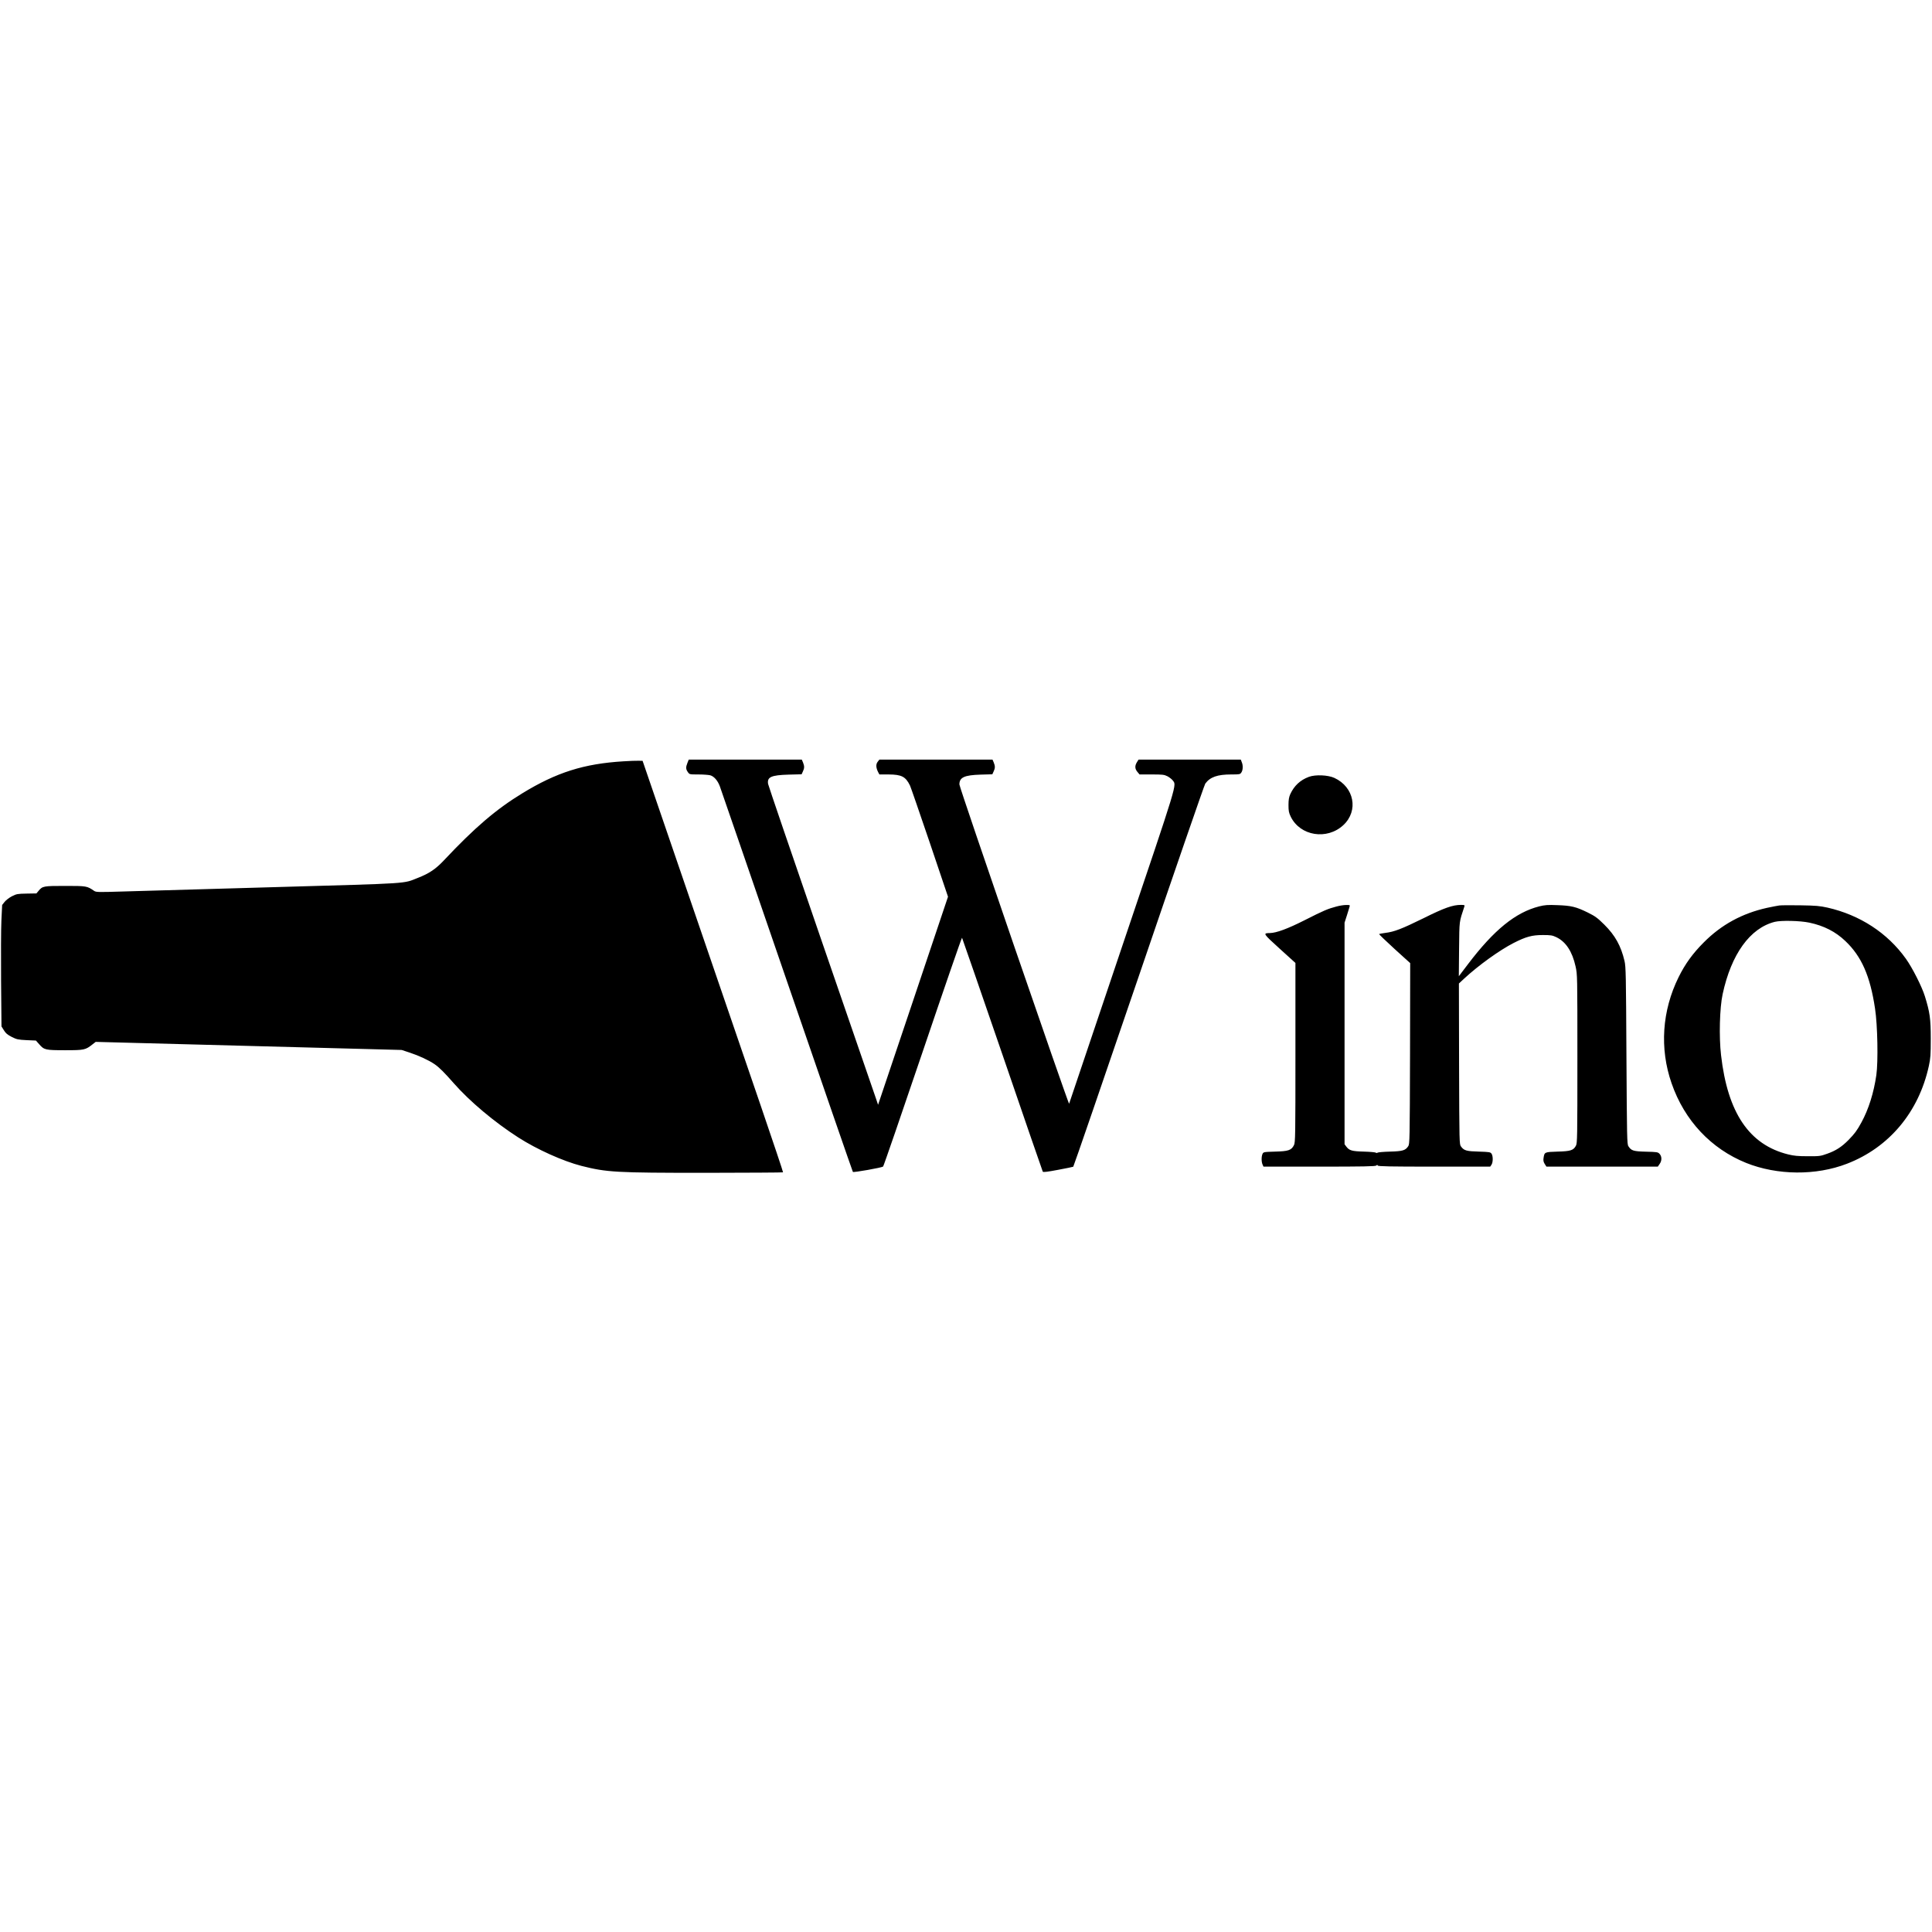
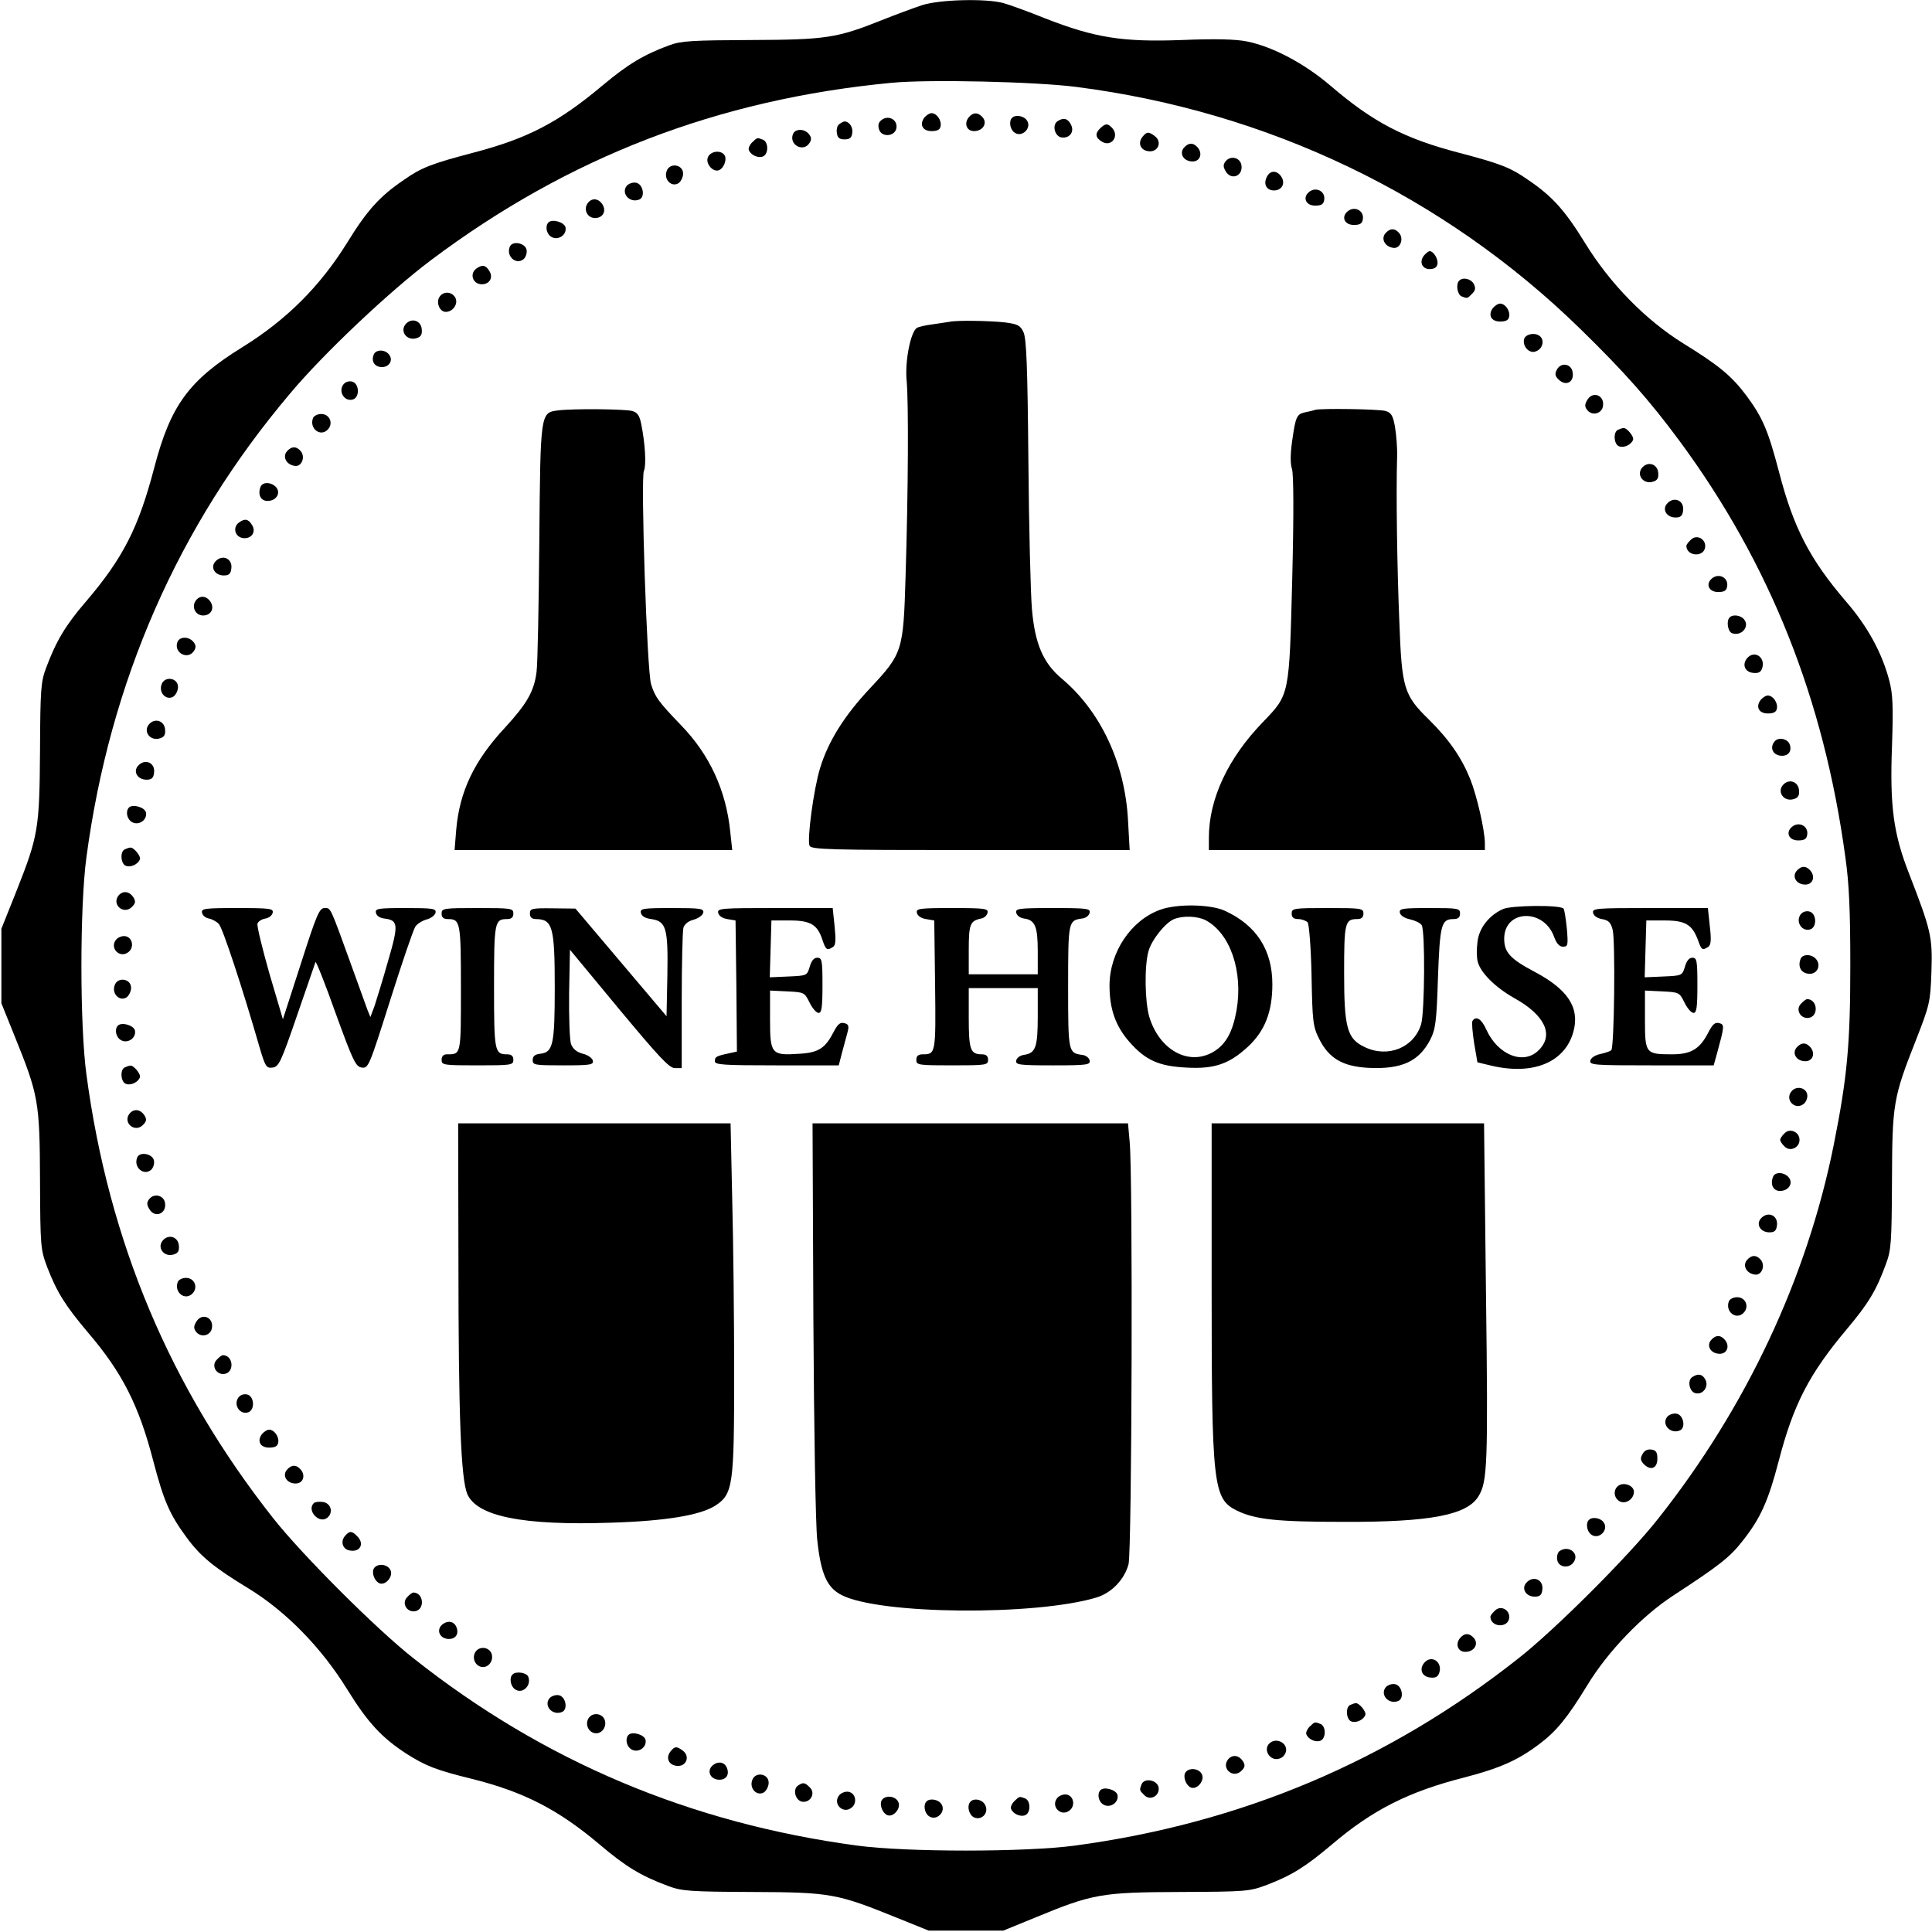
- <svg xmlns="http://www.w3.org/2000/svg" version="1" width="3120" height="3120" viewBox="0 0 2340 2340">
-   <path d="M832.6 924c-2.1 5.3-2 7.6.5 11.1 2 2.9 2.1 2.9 12.7 2.9 5.9 0 12.4.5 14.4 1 4.6 1.3 9 6.3 11.6 13.2 1.1 2.9 37.6 109 81.2 235.8 43.6 126.8 79.6 230.9 80 231.4.9.9 34.8-5.1 36.6-6.5.6-.5 22.2-63.2 48-139.3 25.8-76.2 47.2-138.2 47.6-137.8.3.4 22.3 64 48.9 141.4 26.5 77.4 48.5 141.2 48.9 141.9.6.8 5.2.3 18.4-2.2 9.7-1.8 18-3.5 18.5-3.8.5-.3 36.2-104.3 79.5-231.1 43.2-126.8 79.4-231.6 80.4-232.9 5.9-8 14.7-11.1 31.4-11.1 10.2 0 10.8-.1 12.3-2.4 2-2.9 2.2-8.5.5-12.5l-1.2-3.1H1379l-2 3.2c-2.7 4.4-2.5 8 .6 11.7l2.6 3.1h14.7c13.2 0 15.1.2 19.1 2.2 2.4 1.3 5.2 3.5 6.3 4.9 4.8 6.6 8-3.7-61.1 200.9-35.1 104.2-64.1 190.1-64.3 190.8-.6 1.9-132.9-382.9-132.9-386.7 0-8.5 5.9-11.3 25.7-11.9l14.2-.4 1.5-3.3c2-4.1 2-6.6.2-11l-1.5-3.5h-137l-2.1 2.7c-2.3 3-2.1 7.2.6 12.5l1.5 2.8h11.2c15.7.1 20.6 2.6 25.9 13.5.8 1.6 11.5 32.6 23.8 68.8l22.2 65.8-42.3 126-42.4 126-2.1-6.3c-1.2-3.5-31-90.2-66.4-192.7-35.3-102.5-64.4-187.8-64.7-189.6-1.4-8.4 3.8-10.7 24.9-11.3l15.7-.4 1.5-3.3c2-4.1 2-6.6.2-11l-1.5-3.5H834.2l-1.6 4zM755 922.1c-47.8 2.9-81 13.4-122.5 38.8-31.5 19.2-57.5 41.4-95 81.3-9.8 10.4-17.8 15.8-31.2 21-18.8 7.3-5.2 6.5-174.3 11.3-84.4 2.4-167.4 4.8-184.5 5.3-28.8.9-31.2.8-33.5-.8-8.6-5.9-9.1-6-35-6-26.4 0-27.5.2-32.3 6l-2.6 3.1-11.8.2c-10.9.2-12.3.4-17.8 3.2-3.3 1.7-7.2 4.7-8.9 6.8l-3 3.8-.9 18.7c-.5 10.3-.6 43.4-.4 73.5l.5 54.9 2.9 4.6c2.2 3.7 4.3 5.4 9.5 8.1 6 3 7.6 3.4 17.9 3.9l11.4.5 4 4.5c6 6.9 7.5 7.2 31.5 7.2 23.2 0 24.4-.3 33.2-7.2l3.7-2.9 185.3 4.9 185.3 4.9 10 3.3c10.7 3.5 23 9.2 29.8 13.9 5.5 3.7 12.1 10.3 23.2 23 19.3 22 49.3 47.2 78.3 65.8 22.6 14.5 54.2 28.7 76.4 34.4 30.8 7.8 41.3 8.4 150.5 8.4 51.3-.1 93.4-.3 93.7-.6.3-.2-11.9-36.4-26.9-80.4-15.1-44-53.5-156.1-85.3-249l-57.9-169-4.9-.1c-2.7-.1-11 .2-18.4.7zM1585.3 940.9c-10.5 3.9-17.9 10.8-22.6 21.1-1.5 3.4-2.1 6.6-2.1 13 0 7.2.4 9.3 2.7 14.1 11.4 23.5 44 28.7 63.8 10.2 18.6-17.4 13.1-46-10.9-57.1-7.8-3.6-23-4.2-30.9-1.3zM1618.5 1098c-10.2 2.7-15.3 4.8-38.3 16.5-20.6 10.4-34.1 15.4-42.1 15.6-8.7.1-8.6.4 11.8 18.9l19.1 17.3v108.6c0 101.4-.1 108.8-1.8 112.1-3.1 6.2-6.8 7.4-22.8 7.8-13.9.4-14.2.5-15.3 2.9-1.4 3.1-1.4 9.5.1 12.8l1.1 2.5h67.7c52.7 0 67.9-.3 68.9-1.3 1.1-1 1.4-1 1.8 0 .4 1 14.9 1.3 68.3 1.3h67.9l1.5-2.2c2-2.8 2.1-10.7.1-13.5-1.4-1.9-2.6-2.1-15.2-2.5-15-.4-18.1-1.2-21.7-6.1-2.1-2.8-2.1-3.2-2.4-100.2l-.2-97.3 6.2-5.8c17.6-16.3 43.1-34.6 60.1-43.3 14.9-7.6 22.3-9.6 35.2-9.6 9.8 0 11.6.3 16.5 2.6 11.5 5.5 19.3 17.3 23.3 35.4 2.2 10 2.2 10.3 2.2 112 0 95.6-.1 102.2-1.8 105.2-3 5.6-6.5 6.7-22.3 7.1-15.7.5-15.8.5-16.9 7.9-.4 2.8-.1 4.6 1.4 7l2.1 3.3h134.9l2.2-3.2c2.9-4 2.8-9.2-.1-12.3-2-2.1-3-2.3-16.4-2.6-15.4-.4-17.8-1.2-21.3-6.6-1.7-2.5-1.8-9.7-2.4-109.8-.5-97.4-.7-107.7-2.3-114.5-4.3-18.3-11.3-31-24.5-44.1-8.4-8.3-10.9-10.1-20.1-14.7-14.1-6.9-19.8-8.3-36.6-8.9-12-.5-15.2-.2-22.2 1.5-28.6 7.3-54.6 28.3-86.3 70.1l-11 14.5.3-32.9c.4-35.9 0-31.9 6.5-51.8.5-1.5-.1-1.7-4.4-1.7-9.8 0-20 3.6-45.1 16.1-26.5 13-35.5 16.5-46.3 17.8-3.9.5-7.3 1.2-7.6 1.4-.2.3 8.1 8.3 18.6 17.9l19.1 17.3-.2 109.5c-.3 105.7-.4 109.6-2.2 112.3-3.4 5.1-6.8 6.1-22.1 6.5-7.7.2-14.5.8-15.1 1.3-.6.5-1.4.5-2 0-.5-.5-7-1.1-14.4-1.3-14.7-.4-17.8-1.3-21.4-6.1l-2.1-2.8v-268.4l2.9-9c1.5-5 3.1-9.8 3.3-10.8.5-1.5-.2-1.7-4.3-1.6-2.7 0-8 .8-11.9 1.9zM2155 1096.7c-1.9.2-8.7 1.6-15 2.9-30 6.7-55.2 20.4-76.5 41.9-13.3 13.3-22.5 26-30.4 42-20.1 40.6-23.2 86.4-8.5 128.6 15.6 45 47.7 79.2 90.3 96.4 37.7 15.1 84.6 15.5 122.1 1 51.1-19.7 87-62.6 99.2-118.5 2-9.2 2.3-13.3 2.3-33 0-24.2-1.1-31.9-7.1-51.3-3.6-11.7-15.2-34.6-23.1-45.6-22.3-31.2-55.7-52.9-94.8-61.8-9.6-2.1-13.9-2.5-33-2.8-12.1-.2-23.6-.1-25.5.2zm36.5 20.8c17.5 3.7 31.7 10.9 43.6 22.3 19.5 18.5 30 42.2 35.9 81.7 3.1 20.1 3.9 64.3 1.6 80.5-3.1 21.6-9.4 41.6-18.1 57.5-5.5 10-8 13.4-15.7 21.3-8.2 8.3-15.3 12.9-25.8 16.6-8.1 2.9-9.3 3.1-23.5 3-11.9 0-16.8-.5-23.7-2.2-47.2-11.7-73.3-50.3-81.3-120.2-2.6-22.1-1.7-57.1 1.9-73.8 10.4-48.4 33.1-80.1 63.2-87.7 7.7-1.9 30.7-1.4 41.9 1z" />
+ <svg xmlns="http://www.w3.org/2000/svg" version="1.0" width="700pt" height="700pt" viewBox="0 0 700 700" preserveAspectRatio="xMidYMid meet">
+   <g transform="translate(0,700) scale(0.1,-0.1)" fill="#000000" stroke="none">
+     <path d="M3340 6981 c-30 -10 -95 -34 -145 -54 -163 -65 -202 -71 -475 -72 -211 -1 -252 -3 -295 -19 -92 -34 -149 -68 -240 -144 -163 -137 -274 -194 -473 -246 -148 -39 -185 -53 -249 -98 -87 -59 -133 -110 -205 -227 -98 -158 -220 -280 -380 -379 -194 -120 -260 -211 -319 -436 -57 -218 -113 -328 -248 -486 -75 -87 -108 -144 -144 -240 -19 -50 -21 -79 -22 -300 -2 -283 -6 -308 -86 -510 l-54 -135 0 -135 0 -135 48 -119 c86 -213 91 -236 92 -521 1 -242 2 -252 26 -316 35 -91 66 -140 147 -236 125 -146 185 -265 237 -465 38 -145 59 -194 120 -277 51 -70 100 -110 225 -186 136 -83 265 -215 358 -366 75 -121 125 -175 216 -234 68 -43 105 -58 235 -90 189 -47 315 -112 466 -240 92 -78 148 -112 245 -148 50 -19 80 -21 305 -22 285 -1 308 -6 521 -92 l119 -48 135 0 135 0 115 47 c208 86 240 92 525 93 242 1 252 2 316 26 91 35 140 66 237 148 146 124 277 190 478 241 127 33 193 62 270 120 63 47 103 96 175 214 74 122 199 252 313 326 164 107 204 138 249 196 66 83 94 146 132 292 53 203 109 313 247 477 78 93 106 139 141 235 19 50 21 78 22 300 1 281 4 302 87 512 50 128 52 137 56 248 4 126 -1 148 -82 357 -56 143 -69 244 -61 458 5 148 3 191 -10 240 -26 99 -78 195 -156 285 -133 155 -191 269 -243 469 -40 152 -59 197 -118 277 -54 72 -100 110 -228 189 -137 85 -266 216 -358 366 -72 117 -118 168 -205 227 -64 45 -101 59 -249 98 -200 52 -313 111 -468 244 -94 80 -208 141 -303 160 -40 8 -114 10 -235 5 -214 -8 -315 8 -494 78 -62 25 -131 50 -153 56 -63 17 -231 13 -295 -8z m560 -296 c695 -89 1331 -394 1824 -875 161 -157 253 -261 363 -410 326 -443 521 -932 599 -1505 14 -98 18 -196 18 -395 0 -283 -11 -403 -60 -648 -97 -483 -317 -951 -635 -1353 -105 -134 -374 -403 -508 -508 -471 -372 -1004 -597 -1607 -678 -180 -24 -608 -24 -788 0 -604 81 -1136 305 -1607 678 -134 105 -403 374 -509 508 -373 473 -596 1001 -677 1609 -24 177 -24 607 0 785 85 637 332 1201 737 1680 121 145 363 373 511 484 498 374 1040 583 1669 643 136 13 523 4 670 -15z" />
+     <path d="M3350 6575 c-20 -25 -8 -50 25 -50 21 0 31 5 33 18 4 21 -14 47 -33 47 -7 0 -18 -7 -25 -15z" />
+     <path d="M3510 6575 c-18 -22 -8 -50 19 -50 32 0 49 28 32 49 -17 20 -35 20 -51 1z" />
+     <path d="M3195 6566 c-12 -9 -15 -19 -10 -35 9 -30 59 -26 63 6 4 29 -28 47 -53 29z" />
+     <path d="M3667 6573 c-12 -11 -8 -40 7 -52 28 -23 68 17 45 45 -12 15 -41 19 -52 7z" />
+     <path d="M3832 6561 c-21 -13 -11 -55 14 -59 30 -4 48 21 34 47 -11 22 -27 26 -48 12z" />
+     <path d="M3042 6551 c-8 -4 -12 -19 -10 -32 2 -18 9 -24 28 -24 19 0 26 6 28 24 3 20 -11 41 -28 41 -3 0 -11 -4 -18 -9z" />
+     <path d="M3985 6534 c-18 -18 -16 -33 7 -47 35 -22 66 21 36 51 -16 16 -23 15 -43 -4z" />
+     <path d="M2873 6514 c-15 -39 38 -67 60 -32 8 12 7 21 -2 32 -17 21 -50 20 -58 0z" />
+     <path d="M4140 6505 c-19 -23 -8 -50 22 -53 34 -4 50 34 22 55 -23 17 -29 16 -44 -2z" />
+     <path d="M2725 6484 c-9 -9 -14 -21 -12 -27 6 -18 33 -31 51 -24 21 8 21 53 0 61 -21 8 -20 8 -39 -10z" />
+     <path d="M4289 6464 c-17 -21 0 -49 32 -49 27 0 37 28 19 50 -16 19 -34 19 -51 -1z" />
+     <path d="M2564 6428 c-7 -22 19 -52 40 -45 17 6 29 34 23 51 -10 24 -54 21 -63 -6z" />
+     <path d="M4441 6416 c-9 -11 -10 -20 -1 -35 19 -36 64 -20 58 20 -4 28 -39 37 -57 15z" />
+     <path d="M2415 6379 c-10 -30 18 -58 43 -43 9 6 17 22 17 35 0 34 -50 41 -60 8z" />
+     <path d="M4591 6361 c-15 -27 -3 -51 25 -51 28 0 42 25 27 49 -15 24 -40 25 -52 2z" />
+     <path d="M2271 6327 c-22 -27 10 -64 45 -50 23 9 14 57 -12 61 -11 2 -26 -3 -33 -11z" />
+     <path d="M4745 6306 c-27 -20 -15 -51 20 -51 23 0 31 5 33 22 4 29 -28 47 -53 29z" />
+     <path d="M2131 6266 c-19 -23 -4 -56 25 -56 28 0 42 25 27 49 -14 22 -37 25 -52 7z" />
+     <path d="M4885 6236 c-27 -20 -15 -51 20 -51 23 0 31 5 33 22 4 29 -28 47 -53 29z" />
+     <path d="M1987 6194 c-13 -14 -7 -43 12 -53 24 -13 55 8 50 35 -4 19 -48 32 -62 18z" />
+     <path d="M5019 6154 c-16 -20 -1 -48 29 -52 25 -4 39 32 22 53 -16 19 -34 19 -51 -1z" />
+     <path d="M1847 6106 c-14 -35 23 -67 50 -45 8 7 13 22 11 33 -4 26 -52 35 -61 12z" />
+     <path d="M5160 6075 c-19 -23 -8 -50 20 -50 16 0 26 6 28 18 4 18 -14 47 -28 47 -4 0 -13 -7 -20 -15z" />
+     <path d="M1726 6027 c-26 -19 -13 -57 20 -57 28 0 42 25 27 48 -13 22 -26 24 -47 9z" />
+     <path d="M5287 5983 c-13 -12 -7 -51 9 -57 21 -8 20 -8 38 10 12 12 13 20 6 35 -10 19 -40 26 -53 12z" />
+     <path d="M1591 5922 c-11 -21 3 -52 24 -52 26 0 46 29 35 51 -13 24 -46 25 -59 1z" />
+     <path d="M5410 5885 c-20 -25 -8 -50 25 -50 21 0 31 5 33 18 4 21 -14 47 -33 47 -7 0 -18 -7 -25 -15z" />
+     <path d="M1472 5828 c-26 -26 1 -65 38 -53 16 5 20 14 18 33 -3 30 -35 41 -56 20z" />
+     <path d="M3440 5834 c-8 -1 -35 -5 -60 -9 -25 -3 -51 -9 -58 -13 -23 -15 -44 -122 -37 -192 7 -76 6 -391 -4 -710 -8 -270 -11 -278 -129 -404 -92 -98 -151 -191 -181 -290 -23 -76 -47 -255 -38 -280 6 -14 68 -16 583 -16 l577 0 -6 108 c-11 208 -100 396 -241 514 -66 56 -96 124 -107 250 -5 57 -11 299 -13 540 -3 340 -7 443 -18 465 -11 24 -21 29 -68 35 -57 6 -174 8 -200 2z" />
+     <path d="M5523 5774 c-8 -22 10 -49 32 -49 10 0 22 7 28 16 15 24 1 49 -28 49 -15 0 -28 -7 -32 -16z" />
+     <path d="M1354 5715 c-10 -25 4 -45 30 -45 27 0 42 26 25 46 -15 19 -48 18 -55 -1z" />
+     <path d="M5641 5661 c-8 -15 -7 -23 5 -35 26 -27 58 -12 52 25 -4 31 -42 38 -57 10z" />
+     <path d="M1241 5602 c-13 -25 8 -56 35 -50 29 5 27 62 -3 66 -13 2 -26 -4 -32 -16z" />
+     <path d="M5750 5549 c-9 -15 -8 -24 1 -35 18 -22 53 -13 57 15 6 40 -39 56 -58 20z" />
+     <path d="M2022 5513 c-64 -8 -64 -6 -68 -475 -2 -233 -6 -445 -10 -473 -9 -70 -35 -115 -114 -201 -112 -120 -165 -232 -177 -370 l-6 -74 503 0 503 0 -7 65 c-15 151 -75 281 -179 388 -80 83 -94 102 -108 148 -15 47 -38 749 -26 773 9 19 5 98 -10 171 -6 30 -14 41 -33 46 -26 7 -213 9 -268 2z" />
+     <path d="M4765 5515 c-5 -2 -22 -6 -37 -9 -30 -7 -34 -15 -47 -109 -6 -44 -6 -78 0 -96 6 -18 7 -160 1 -397 -11 -426 -9 -419 -106 -520 -127 -131 -196 -279 -196 -419 l0 -45 500 0 500 0 0 24 c0 47 -29 173 -53 233 -32 79 -77 144 -150 216 -91 89 -98 113 -107 356 -8 194 -12 461 -8 596 1 33 -3 82 -8 110 -7 40 -14 50 -34 56 -25 7 -236 10 -255 4z" />
+     <path d="M1134 5485 c-14 -37 26 -69 53 -42 22 22 8 57 -23 57 -14 0 -27 -7 -30 -15z" />
+     <path d="M5863 5443 c-19 -7 -16 -53 3 -60 18 -7 45 6 51 24 4 11 -23 44 -35 42 -4 0 -13 -3 -19 -6z" />
+     <path d="M1039 5364 c-16 -20 -1 -48 29 -52 25 -4 39 32 22 53 -16 19 -34 19 -51 -1z" />
+     <path d="M5952 5308 c-26 -26 1 -65 38 -53 16 5 20 14 18 33 -3 30 -35 41 -56 20z" />
+     <path d="M944 5236 c-11 -28 1 -51 25 -51 32 0 49 28 32 49 -17 20 -50 21 -57 2z" />
+     <path d="M6039 5174 c-17 -21 0 -49 32 -49 18 0 25 6 27 24 6 38 -34 55 -59 25z" />
+     <path d="M866 5107 c-26 -19 -13 -57 20 -57 28 0 42 25 27 48 -13 22 -26 24 -47 9z" />
+     <path d="M6126 5044 c-9 -8 -16 -18 -16 -22 1 -38 63 -42 68 -5 4 30 -31 49 -52 27z" />
+     <path d="M779 4964 c-17 -21 0 -49 32 -49 18 0 25 6 27 24 6 38 -34 55 -59 25z" />
+     <path d="M6205 4906 c-27 -20 -15 -51 20 -51 23 0 31 5 33 22 4 29 -28 47 -53 29z" />
+     <path d="M711 4826 c-19 -23 -4 -56 25 -56 28 0 42 25 27 49 -14 22 -37 25 -52 7z" />
+     <path d="M6267 4763 c-13 -12 -7 -51 8 -57 34 -13 66 24 44 50 -12 15 -41 19 -52 7z" />
+     <path d="M643 4674 c-15 -39 38 -67 60 -32 8 12 7 21 -2 32 -17 21 -50 20 -58 0z" />
+     <path d="M6330 4615 c-19 -23 -8 -50 22 -53 19 -2 28 2 33 18 12 39 -29 66 -55 35z" />
+     <path d="M585 4519 c-10 -30 18 -58 43 -43 9 6 17 22 17 35 0 34 -50 41 -60 8z" />
+     <path d="M6380 4465 c-20 -25 -8 -50 25 -50 21 0 31 5 33 18 4 21 -14 47 -33 47 -7 0 -18 -7 -25 -15z" />
+     <path d="M542 4378 c-26 -26 1 -65 38 -53 16 5 20 14 18 33 -3 30 -35 41 -56 20z" />
+     <path d="M6430 4314 c-19 -22 -7 -49 21 -52 28 -3 43 16 33 42 -8 20 -41 26 -54 10z" />
+     <path d="M499 4224 c-17 -21 0 -49 32 -49 18 0 25 6 27 24 6 38 -34 55 -59 25z" />
+     <path d="M6462 4158 c-26 -26 1 -65 38 -53 16 5 20 14 18 33 -3 30 -35 41 -56 20z" />
+     <path d="M467 4074 c-13 -14 -7 -43 12 -53 24 -13 55 8 50 35 -4 19 -48 32 -62 18z" />
+     <path d="M6495 4006 c-27 -20 -15 -51 20 -51 23 0 31 5 33 22 4 29 -28 47 -53 29z" />
+     <path d="M453 3923 c-19 -7 -16 -53 3 -60 18 -7 45 6 51 24 4 11 -23 44 -35 42 -4 0 -13 -3 -19 -6z" />
+     <path d="M6509 3844 c-17 -21 0 -49 32 -49 27 0 37 28 19 50 -16 19 -34 19 -51 -1z" />
+     <path d="M430 3756 c-27 -33 18 -72 48 -42 13 13 14 20 6 34 -15 23 -38 26 -54 8z" />
+     <path d="M4204 3704 c-106 -38 -184 -154 -184 -275 0 -85 22 -147 72 -204 58 -66 106 -88 206 -93 102 -6 156 13 224 76 61 57 88 126 88 226 0 124 -58 214 -172 266 -52 24 -173 26 -234 4z m164 -38 c89 -47 137 -185 112 -328 -14 -77 -38 -121 -82 -148 -89 -54 -197 4 -234 126 -16 55 -18 183 -3 237 11 41 61 104 93 117 33 13 84 11 114 -4z" />
+     <path d="M5445 3706 c-51 -23 -87 -70 -92 -120 -3 -24 -3 -56 1 -70 10 -40 63 -93 132 -132 112 -62 145 -134 89 -189 -54 -55 -148 -18 -190 75 -17 38 -37 51 -50 31 -3 -6 0 -41 6 -80 l12 -70 50 -12 c152 -36 268 12 298 124 23 86 -20 152 -141 216 -89 47 -110 71 -110 120 0 106 144 111 181 6 9 -24 19 -35 32 -35 18 0 19 5 14 66 -4 37 -9 69 -12 72 -13 14 -191 12 -220 -2z" />
+     <path d="M732 3693 c2 -10 13 -19 25 -21 11 -2 28 -11 36 -20 14 -15 84 -227 147 -445 21 -72 25 -78 48 -75 22 3 30 19 88 188 35 102 65 189 67 194 2 5 35 -78 73 -185 64 -176 73 -194 95 -197 24 -3 27 5 103 245 43 136 84 256 91 266 7 10 26 22 42 26 15 4 29 15 31 24 3 15 -9 17 -108 17 -101 0 -111 -2 -108 -17 2 -11 14 -19 30 -21 51 -6 53 -21 14 -154 -19 -68 -42 -141 -49 -163 l-15 -40 -11 27 c-5 15 -31 85 -56 155 -80 221 -76 213 -99 213 -19 0 -29 -24 -86 -202 l-65 -201 -49 166 c-26 92 -46 173 -43 181 3 8 16 16 29 18 12 2 24 11 26 21 3 15 -8 17 -128 17 -120 0 -131 -2 -128 -17z" />
+     <path d="M1600 3690 c0 -14 7 -20 23 -20 45 0 47 -11 47 -251 0 -243 1 -239 -51 -239 -12 0 -19 -7 -19 -20 0 -19 7 -20 130 -20 123 0 130 1 130 20 0 14 -7 20 -23 20 -45 0 -47 11 -47 245 0 234 2 245 47 245 16 0 23 6 23 20 0 19 -7 20 -130 20 -123 0 -130 -1 -130 -20z" />
+     <path d="M1920 3690 c0 -14 7 -20 23 -20 59 -1 67 -29 67 -247 0 -208 -6 -236 -53 -241 -19 -2 -27 -9 -27 -23 0 -18 8 -19 111 -19 98 0 110 2 107 17 -2 9 -18 21 -36 25 -22 6 -36 17 -43 35 -5 14 -8 97 -7 184 l3 158 178 -215 c144 -173 182 -214 202 -214 l25 0 0 243 c0 133 3 252 6 265 4 14 18 25 38 30 17 5 32 16 34 25 3 15 -9 17 -113 17 -106 0 -116 -2 -113 -17 2 -12 15 -20 38 -23 54 -8 61 -33 58 -205 l-3 -147 -165 195 -165 195 -82 1 c-77 1 -83 -1 -83 -19z" />
+     <path d="M2602 3693 c2 -11 15 -20 33 -23 l30 -5 3 -237 2 -238 -27 -6 c-48 -10 -53 -13 -53 -29 0 -13 30 -15 225 -15 l224 0 11 43 c6 23 15 56 20 74 7 26 5 32 -11 36 -15 4 -24 -4 -38 -31 -31 -60 -55 -76 -125 -80 -101 -7 -106 -1 -106 124 l0 105 63 -3 c61 -3 62 -4 80 -40 10 -21 25 -38 33 -38 11 0 14 20 14 100 0 91 -2 100 -19 100 -12 0 -21 -11 -27 -32 -10 -33 -10 -33 -77 -36 l-68 -3 3 103 3 103 66 0 c76 0 101 -15 119 -71 12 -36 17 -39 38 -25 10 6 11 25 6 74 l-7 67 -209 0 c-194 0 -209 -1 -206 -17z" />
+     <path d="M3322 3693 c2 -11 15 -20 33 -23 l30 -5 3 -234 c3 -249 2 -251 -45 -251 -16 0 -23 -6 -23 -20 0 -19 7 -20 130 -20 123 0 130 1 130 20 0 14 -7 20 -23 20 -41 0 -47 17 -47 132 l0 108 125 0 125 0 0 -103 c0 -112 -8 -133 -50 -139 -14 -2 -26 -11 -28 -20 -3 -16 8 -18 133 -18 125 0 136 2 133 18 -2 9 -14 19 -28 20 -49 7 -50 10 -50 247 0 237 1 240 50 247 14 1 26 11 28 21 3 15 -8 17 -133 17 -125 0 -136 -2 -133 -17 2 -10 14 -19 28 -21 40 -5 50 -28 50 -119 l0 -83 -125 0 -125 0 0 89 c0 92 5 105 45 113 11 2 21 11 23 21 3 15 -9 17 -128 17 -120 0 -131 -2 -128 -17z" />
+     <path d="M4680 3690 c0 -14 7 -20 24 -20 13 0 28 -6 34 -12 5 -8 12 -92 14 -193 3 -164 5 -184 27 -228 35 -71 85 -101 179 -106 120 -6 183 23 224 102 19 37 23 64 28 224 7 193 12 213 56 213 17 0 24 6 24 20 0 19 -7 20 -111 20 -99 0 -110 -2 -107 -17 2 -10 17 -20 37 -24 18 -4 37 -13 42 -21 13 -20 11 -315 -2 -359 -26 -85 -120 -123 -204 -83 -64 30 -75 69 -75 269 0 181 3 195 47 195 16 0 23 6 23 20 0 19 -7 20 -130 20 -123 0 -130 -1 -130 -20z" />
+     <path d="M5772 3693 c2 -11 15 -20 32 -23 24 -4 32 -12 39 -39 10 -39 6 -426 -5 -436 -4 -4 -22 -10 -40 -14 -19 -4 -34 -14 -36 -24 -3 -16 15 -17 222 -17 l225 0 12 43 c27 99 28 105 8 110 -15 4 -24 -4 -39 -33 -31 -61 -63 -80 -132 -80 -96 0 -98 3 -98 126 l0 105 63 -3 c61 -3 62 -4 80 -40 10 -21 25 -38 33 -38 11 0 14 20 14 100 0 89 -2 100 -18 100 -12 0 -21 -11 -27 -32 -10 -33 -11 -33 -78 -36 l-68 -3 3 103 3 103 66 0 c76 0 100 -15 121 -71 13 -37 16 -38 37 -25 10 7 12 24 6 75 l-7 66 -210 0 c-194 0 -209 -1 -206 -17z" />
+     <path d="M6521 3682 c-13 -25 8 -56 35 -50 29 5 27 62 -3 66 -13 2 -26 -4 -32 -16z" />
+     <path d="M421 3596 c-26 -31 14 -71 45 -45 21 17 14 53 -12 57 -11 2 -26 -4 -33 -12z" />
+     <path d="M6524 3526 c-11 -28 1 -51 28 -54 31 -4 48 29 28 53 -16 19 -49 19 -56 1z" />
+     <path d="M415 3429 c-10 -30 18 -58 43 -43 9 6 17 22 17 35 0 34 -50 41 -60 8z" />
+     <path d="M6526 3364 c-22 -21 -3 -56 27 -52 37 5 33 67 -5 68 -4 0 -14 -7 -22 -16z" />
+     <path d="M427 3284 c-13 -14 -7 -43 12 -53 24 -13 55 8 50 35 -4 19 -48 32 -62 18z" />
+     <path d="M6509 3204 c-17 -21 0 -49 32 -49 27 0 37 28 19 50 -16 19 -34 19 -51 -1z" />
+     <path d="M453 3133 c-19 -7 -16 -53 3 -60 18 -7 45 6 51 24 4 11 -23 44 -35 42 -4 0 -13 -3 -19 -6z" />
+     <path d="M6491 3046 c-26 -31 14 -71 45 -45 8 7 14 22 12 33 -4 26 -40 33 -57 12z" />
+     <path d="M470 2966 c-27 -33 18 -72 48 -42 13 13 14 20 6 34 -15 23 -38 26 -54 8z" />
+     <path d="M1661 2438 c0 -571 9 -795 32 -851 35 -81 201 -115 521 -104 197 6 324 27 378 62 64 42 68 73 68 479 0 193 -3 476 -7 629 l-6 277 -494 0 -493 0 1 -492z" />
+     <path d="M2947 2223 c2 -390 8 -750 14 -802 13 -123 35 -173 88 -200 137 -71 701 -76 924 -9 55 17 101 65 116 121 12 50 16 1403 4 1530 l-6 67 -572 0 -571 0 3 -707z" />
+     <path d="M4390 2346 c0 -729 5 -776 91 -819 68 -33 148 -41 389 -41 314 -1 446 25 487 93 32 52 35 114 27 734 l-7 617 -493 0 -494 0 0 -584z" />
+     <path d="M6466 2894 c-9 -8 -16 -19 -16 -24 0 -5 7 -16 16 -24 19 -20 54 -5 54 24 0 29 -35 44 -54 24z" />
+     <path d="M497 2806 c-14 -35 23 -67 50 -45 8 7 13 22 11 33 -4 26 -52 35 -61 12z" />
+     <path d="M6424 2736 c-11 -28 1 -51 25 -51 32 0 49 28 32 49 -17 20 -50 21 -57 2z" />
+     <path d="M541 2656 c-9 -11 -10 -20 -1 -35 19 -36 64 -20 58 20 -4 28 -39 37 -57 15z" />
+     <path d="M6379 2584 c-17 -21 0 -49 32 -49 18 0 25 6 27 24 6 38 -34 55 -59 25z" />
+     <path d="M592 2508 c-26 -26 1 -65 38 -53 16 5 20 14 18 33 -3 30 -35 41 -56 20z" />
+     <path d="M6329 2434 c-16 -20 -1 -48 29 -52 25 -4 39 32 22 53 -16 19 -34 19 -51 -1z" />
+     <path d="M644 2355 c-14 -37 26 -69 53 -42 22 22 8 57 -23 57 -14 0 -27 -7 -30 -15z" />
+     <path d="M6264 2285 c-14 -37 26 -69 53 -42 22 22 8 57 -23 57 -14 0 -27 -7 -30 -15z" />
+     <path d="M710 2209 c-9 -15 -8 -24 1 -35 18 -22 53 -13 57 15 6 40 -39 56 -58 20z" />
+     <path d="M6199 2144 c-17 -21 0 -49 32 -49 27 0 37 28 19 50 -16 19 -34 19 -51 -1z" />
+     <path d="M786 2074 c-22 -21 -3 -56 27 -52 37 5 33 67 -5 68 -4 0 -14 -7 -22 -16z" />
+     <path d="M6132 2011 c-20 -12 -11 -55 12 -59 27 -6 48 25 35 49 -10 20 -26 24 -47 10z" />
+     <path d="M861 1932 c-13 -25 8 -56 35 -50 29 5 27 62 -3 66 -13 2 -26 -4 -32 -16z" />
+     <path d="M6041 1867 c-22 -27 10 -64 45 -50 23 9 14 57 -12 61 -11 2 -26 -3 -33 -11z" />
+     <path d="M950 1805 c-20 -25 -8 -50 25 -50 21 0 31 5 33 18 4 21 -14 47 -33 47 -7 0 -18 -7 -25 -15z" />
+     <path d="M5951 1731 c-9 -15 -7 -23 5 -36 25 -25 49 -15 49 20 0 23 -5 31 -22 33 -14 2 -26 -4 -32 -17z" />
+     <path d="M1039 1674 c-17 -21 0 -49 32 -49 27 0 37 28 19 50 -16 19 -34 19 -51 -1z" />
+     <path d="M5867 1619 c-23 -13 -22 -46 2 -59 22 -11 51 9 51 35 0 21 -32 35 -53 24z" />
+     <path d="M1137 1554 c-27 -27 20 -77 49 -53 23 19 13 53 -16 57 -14 2 -29 0 -33 -4z" />
+     <path d="M5757 1493 c-12 -11 -8 -40 7 -52 28 -23 68 17 45 45 -12 15 -41 19 -52 7z" />
+     <path d="M1250 1435 c-18 -21 -8 -50 19 -53 37 -6 52 26 25 52 -19 20 -28 20 -44 1z" />
+     <path d="M5652 1381 c-8 -4 -12 -19 -10 -32 4 -29 45 -34 61 -7 19 30 -19 60 -51 39z" />
+     <path d="M1353 1314 c-6 -17 6 -45 23 -51 21 -7 47 23 40 45 -9 27 -53 30 -63 6z" />
+     <path d="M5529 1264 c-17 -21 0 -49 32 -49 18 0 25 6 27 24 6 38 -34 55 -59 25z" />
+     <path d="M1476 1214 c-22 -21 -3 -56 27 -52 37 5 33 67 -5 68 -4 0 -14 -7 -22 -16z" />
+     <path d="M5416 1164 c-9 -8 -16 -18 -16 -22 1 -38 63 -42 68 -5 4 30 -31 49 -52 27z" />
+     <path d="M1605 1116 c-25 -18 -15 -50 16 -54 28 -3 43 16 33 42 -8 21 -30 26 -49 12z" />
+     <path d="M5290 1065 c-18 -22 -8 -50 19 -50 32 0 49 28 32 49 -17 20 -35 20 -51 1z" />
+     <path d="M1721 1012 c-12 -23 4 -52 29 -52 25 0 41 30 29 53 -13 22 -46 22 -58 -1z" />
+     <path d="M5160 975 c-19 -23 -8 -50 22 -53 19 -2 28 2 33 18 12 39 -29 66 -55 35z" />
+     <path d="M1857 933 c-12 -11 -8 -40 7 -52 26 -22 63 10 50 44 -6 15 -45 21 -57 8z" />
+     <path d="M5021 887 c-22 -27 10 -64 45 -50 23 9 14 57 -12 61 -11 2 -26 -3 -33 -11z" />
+     <path d="M1991 847 c-22 -27 10 -64 45 -50 23 9 14 57 -12 61 -11 2 -26 -3 -33 -11z" />
+     <path d="M4893 823 c-19 -7 -16 -53 3 -60 18 -7 45 6 51 24 4 11 -23 44 -35 42 -4 0 -13 -3 -19 -6z" />
+     <path d="M2131 772 c-12 -23 4 -52 29 -52 25 0 41 30 29 53 -13 22 -46 22 -58 -1z" />
+     <path d="M4745 744 c-9 -9 -14 -21 -12 -27 6 -18 33 -31 51 -24 21 8 21 53 0 61 -21 8 -20 8 -39 -10z" />
+     <path d="M2277 714 c-13 -14 -7 -43 12 -53 24 -13 55 8 50 35 -4 19 -48 32 -62 18z" />
+     <path d="M4607 689 c-39 -22 -4 -79 35 -58 10 5 18 18 18 29 0 25 -30 41 -53 29z" />
+     <path d="M2430 655 c-19 -23 -8 -50 22 -53 34 -4 50 34 22 55 -23 17 -29 16 -44 -2z" />
+     <path d="M4450 626 c-27 -33 18 -72 48 -42 13 13 14 20 6 34 -15 23 -38 26 -54 8z" />
+     <path d="M2585 606 c-25 -18 -15 -50 16 -54 28 -3 43 16 33 42 -8 21 -30 26 -49 12z" />
+     <path d="M4293 574 c-6 -17 6 -45 23 -51 21 -7 47 23 40 45 -9 27 -53 30 -63 6z" />
+     <path d="M2725 549 c-10 -30 18 -58 43 -43 9 6 17 22 17 35 0 34 -50 41 -60 8z" />
+     <path d="M4136 535 c-8 -22 -8 -21 10 -39 21 -22 56 -3 52 27 -4 28 -52 37 -62 12z" />
+     <path d="M2892 531 c-21 -13 -11 -55 15 -59 30 -4 49 31 27 52 -18 18 -24 19 -42 7z" />
+     <path d="M3987 514 c-13 -14 -7 -43 12 -53 24 -13 55 8 50 35 -4 19 -48 32 -62 18z" />
+     <path d="M3041 496 c-26 -31 14 -71 45 -45 21 17 14 53 -12 57 -11 2 -26 -4 -33 -12z" />
+     <path d="M3831 486 c-26 -31 14 -71 45 -45 21 17 14 53 -12 57 -11 2 -26 -4 -33 -12z" />
+     <path d="M3193 474 c-6 -17 6 -45 23 -51 21 -7 47 23 40 45 -9 27 -53 30 -63 6z" />
+     <path d="M3675 474 c-9 -9 -14 -21 -12 -27 6 -18 33 -31 51 -24 21 8 21 53 0 61 -21 8 -20 8 -39 -10z" />
+     <path d="M3357 473 c-12 -11 -8 -40 7 -52 28 -23 68 17 45 45 -12 15 -41 19 -52 7z" />
+     <path d="M3517 473 c-16 -15 -6 -52 15 -59 28 -9 52 20 37 47 -10 19 -39 25 -52 12z" />
+   </g>
</svg>
